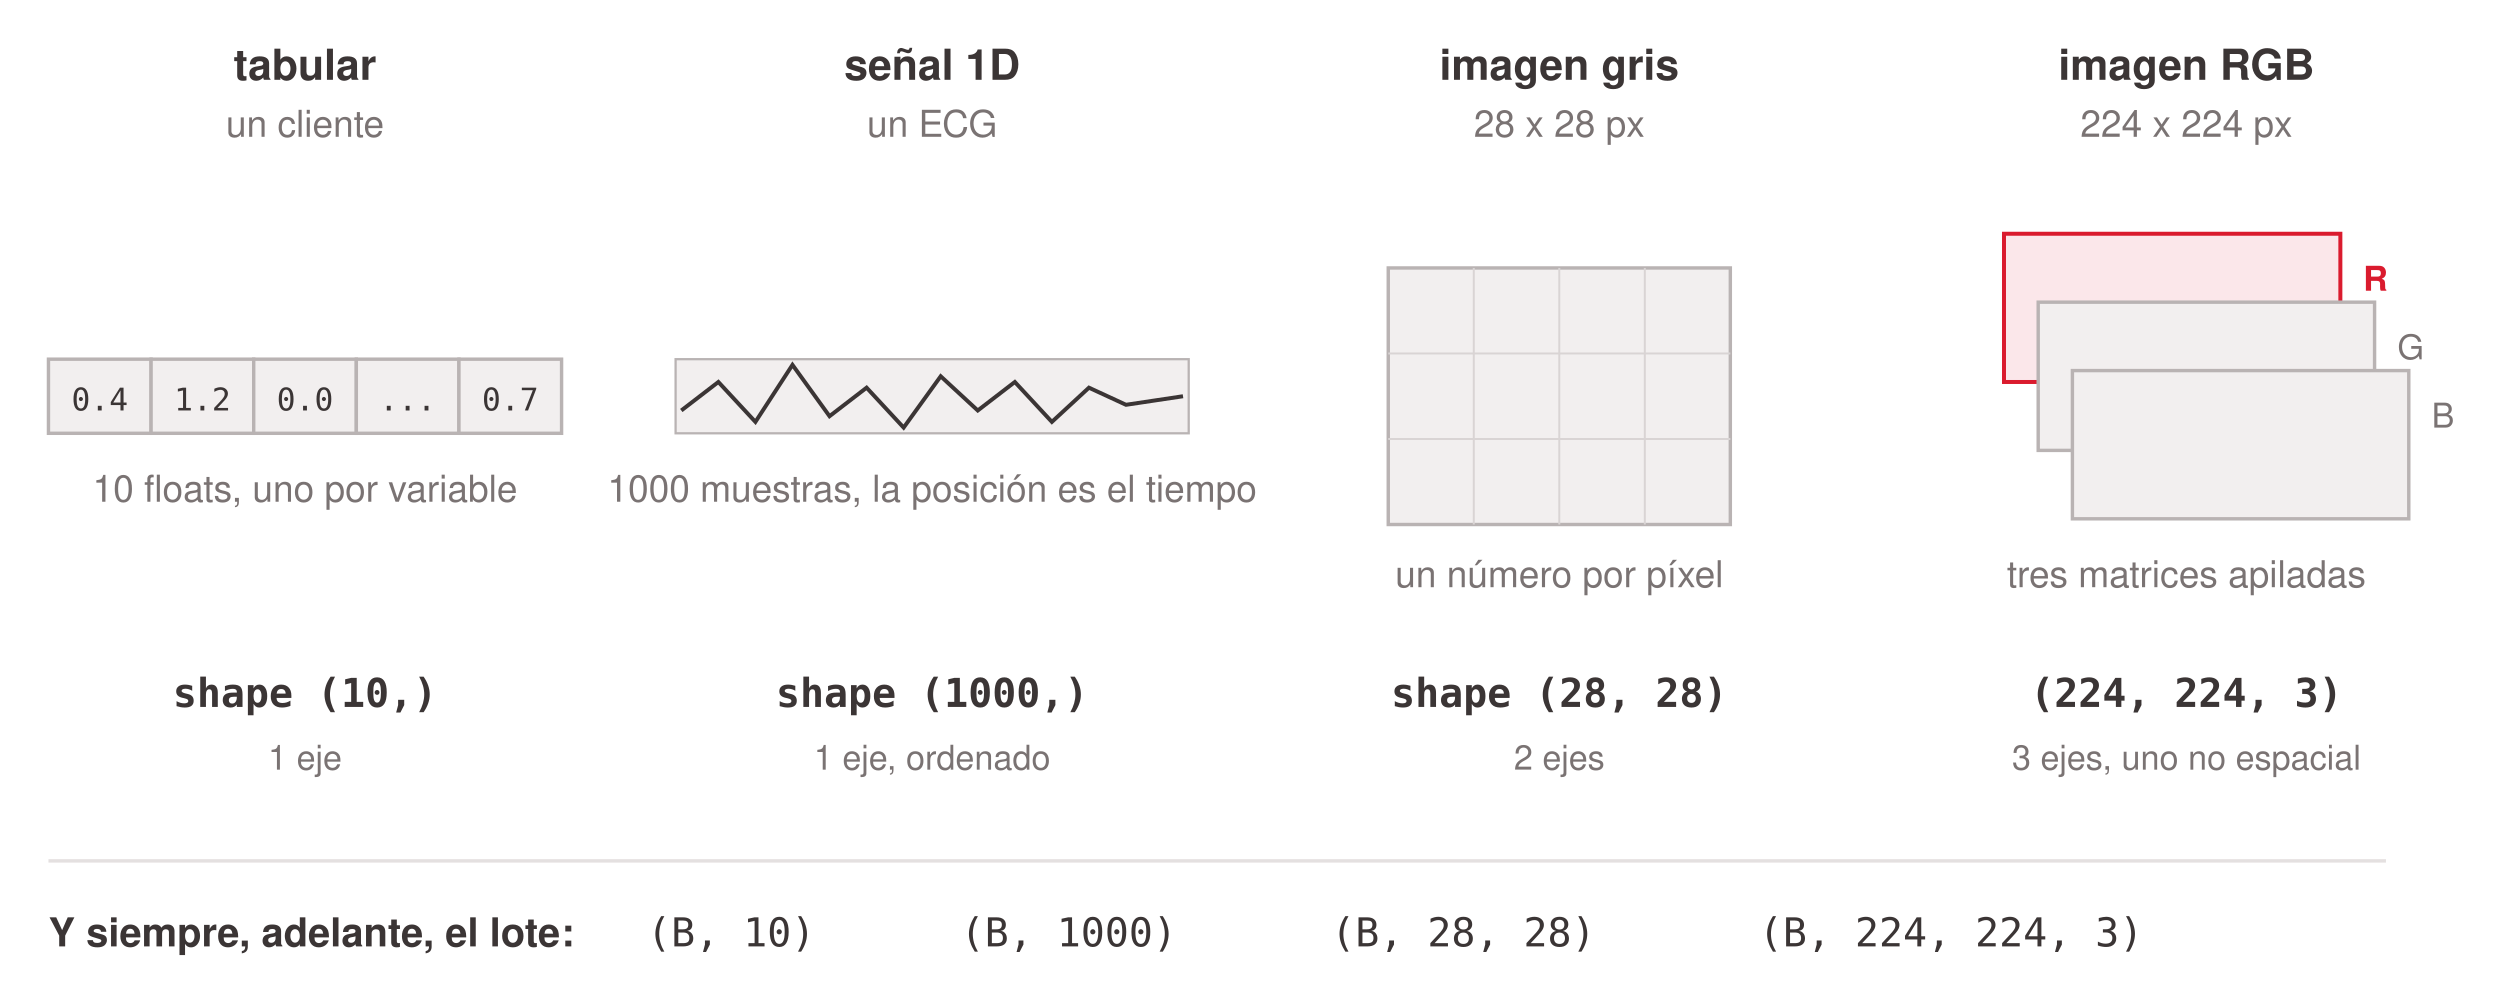
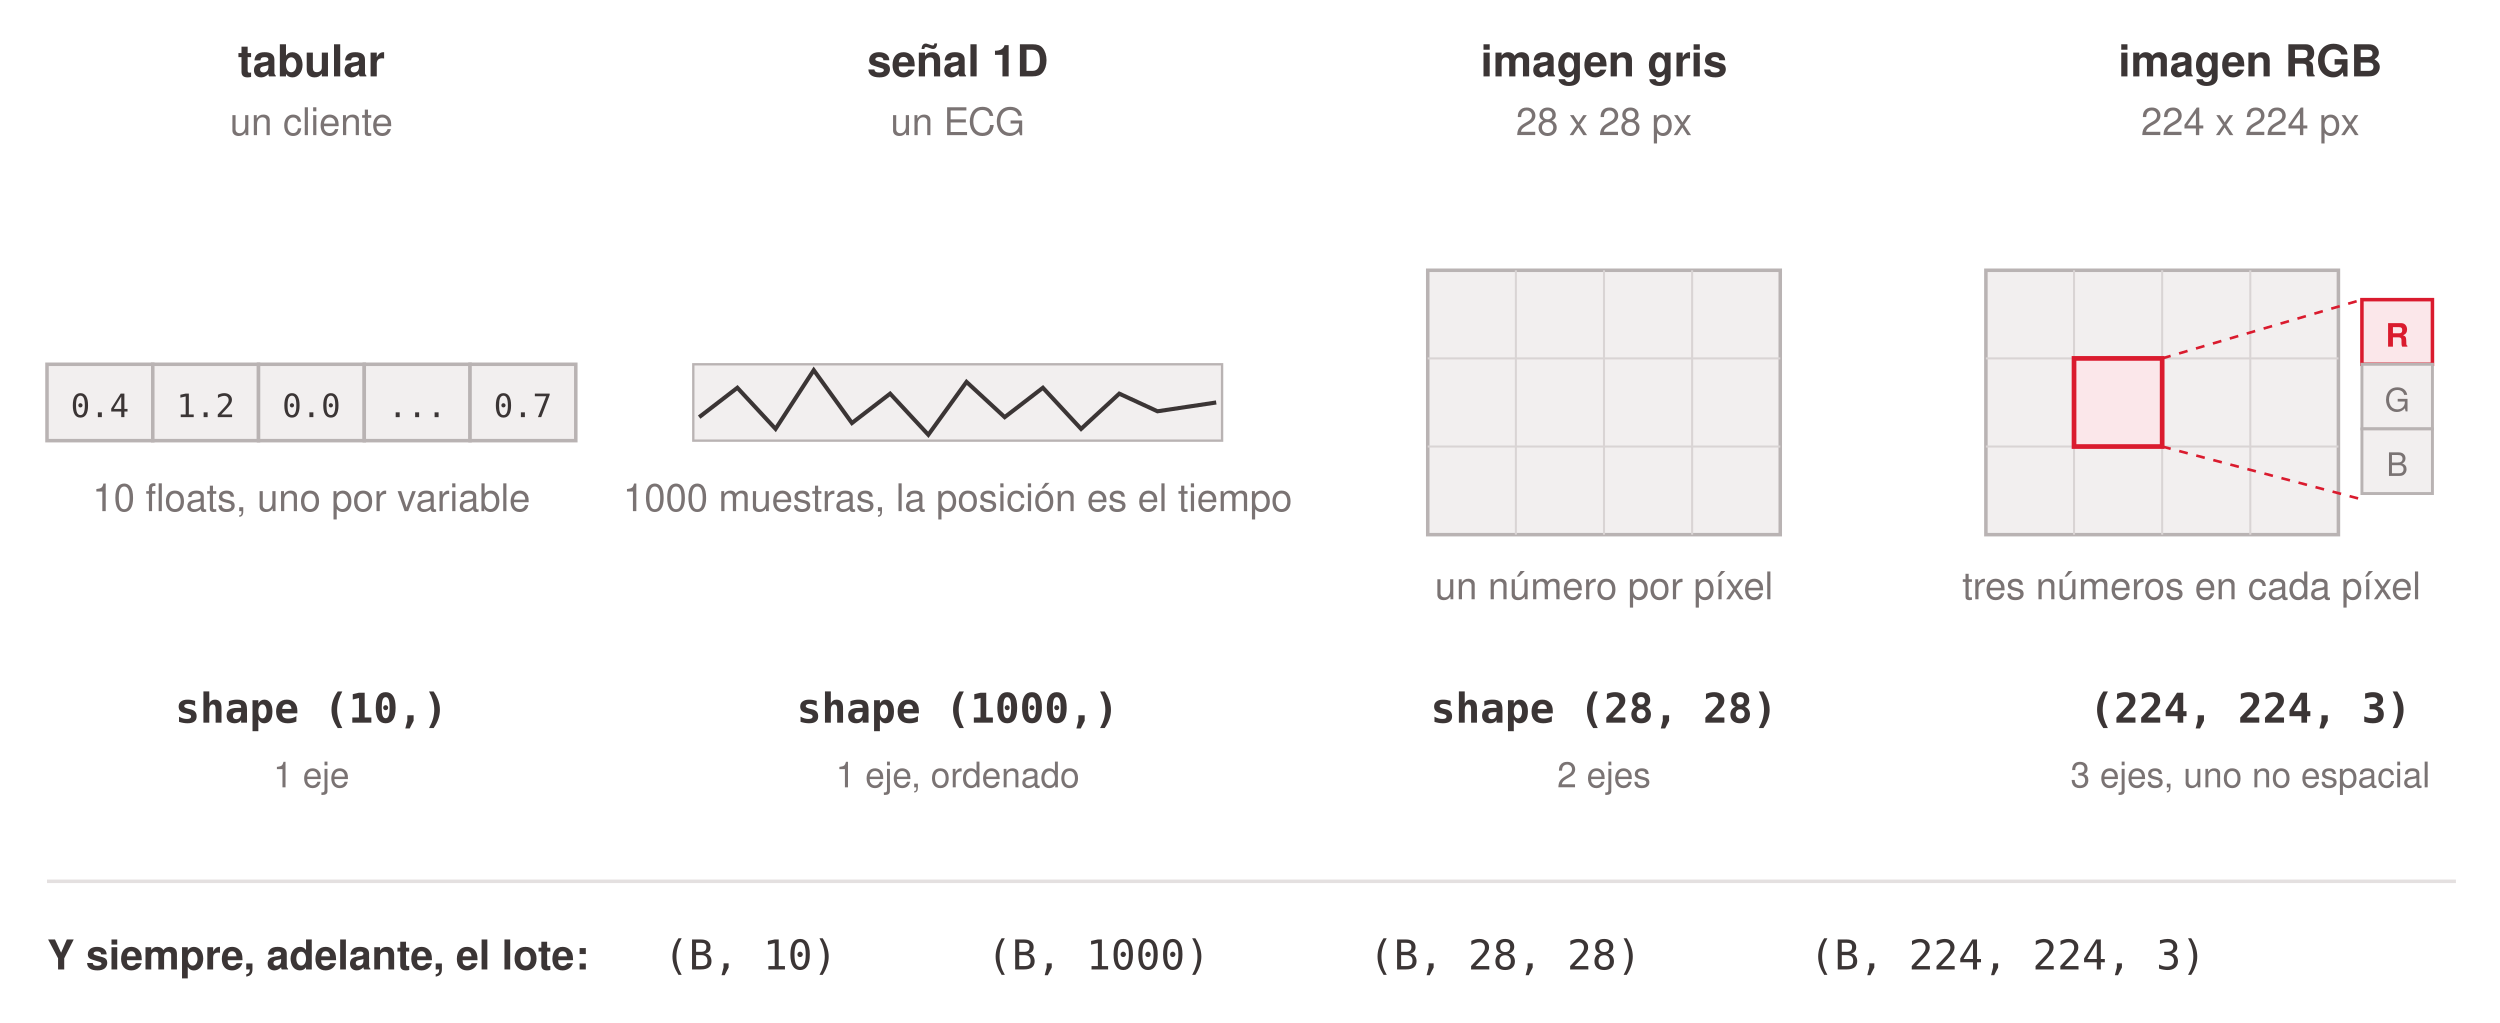
- <svg xmlns="http://www.w3.org/2000/svg" viewBox="23 24 877 350" font-family="Helvetica, Arial, sans-serif" fill="#3B3535" font-size="13">
+ <svg xmlns="http://www.w3.org/2000/svg" viewBox="24 26 851 348" font-family="Helvetica, Arial, sans-serif" fill="#3B3535" font-size="13">
  <rect x="0" y="0" width="900" height="400" fill="#ffffff" />
  <text x="130" y="52" font-size="15" text-anchor="middle" font-weight="bold">tabular</text>
  <text x="350" y="52" font-size="15" text-anchor="middle" font-weight="bold">señal 1D</text>
  <text x="570" y="52" font-size="15" text-anchor="middle" font-weight="bold">imagen gris</text>
  <text x="790" y="52" font-size="15" text-anchor="middle" font-weight="bold">imagen RGB</text>
  <text x="130" y="72" text-anchor="middle" fill="#7A7373">un cliente</text>
  <text x="350" y="72" text-anchor="middle" fill="#7A7373">un ECG</text>
  <text x="570" y="72" text-anchor="middle" fill="#7A7373">28 x 28 px</text>
  <text x="790" y="72" text-anchor="middle" fill="#7A7373">224 x 224 px</text>
  <g stroke="#B9B3B3" stroke-width="1.2" fill="#F2EFEF">
    <rect x="40" y="150" width="36" height="26" />
    <rect x="76" y="150" width="36" height="26" />
    <rect x="112" y="150" width="36" height="26" />
    <rect x="148" y="150" width="36" height="26" />
    <rect x="184" y="150" width="36" height="26" />
  </g>
  <text x="58" y="168" font-size="11" text-anchor="middle" font-family="'DejaVu Sans Mono', monospace">0.4</text>
  <text x="94" y="168" font-size="11" text-anchor="middle" font-family="'DejaVu Sans Mono', monospace">1.2</text>
  <text x="130" y="168" font-size="11" text-anchor="middle" font-family="'DejaVu Sans Mono', monospace">0.0</text>
  <text x="166" y="168" font-size="11" text-anchor="middle" font-family="'DejaVu Sans Mono', monospace">...</text>
  <text x="202" y="168" font-size="11" text-anchor="middle" font-family="'DejaVu Sans Mono', monospace">0.7</text>
  <text x="130" y="200" text-anchor="middle" fill="#7A7373">10 floats, uno por variable</text>
  <g stroke="#B9B3B3" stroke-width="0.8" fill="#F2EFEF">
    <rect x="260" y="150" width="180" height="26" />
  </g>
  <path d="M 262 168 L 275 158 L 288 172 L 301 152 L 314 170 L 327 160 L 340 174 L 353 156 L 366 168 L 379 158 L 392 172 L 405 160 L 418 166 L 438 163" stroke="#3B3535" stroke-width="1.4" fill="none" />
  <text x="350" y="200" text-anchor="middle" fill="#7A7373">1000 muestras, la posición es el tiempo</text>
  <rect x="510" y="118" width="120" height="90" fill="#F2EFEF" stroke="#B9B3B3" stroke-width="1.2" />
  <g stroke="#D9D4D4" stroke-width="0.7">
    <path d="M 540 118 L 540 208 M 570 118 L 570 208 M 600 118 L 600 208 M 510 148 L 630 148 M 510 178 L 630 178" />
  </g>
  <text x="570" y="200" text-anchor="middle" fill="#7A7373"> </text>
  <text x="570" y="230" text-anchor="middle" fill="#7A7373">un número por píxel</text>
-   <rect x="726" y="106" width="118" height="52" fill="#FBE7EA" stroke="#DA1B2E" stroke-width="1.4" />
-   <rect x="738" y="130" width="118" height="52" fill="#F2EFEF" stroke="#B9B3B3" stroke-width="1.2" />
-   <rect x="750" y="154" width="118" height="52" fill="#F2EFEF" stroke="#B9B3B3" stroke-width="1.2" />
-   <text x="852" y="126" font-size="12" text-anchor="start" font-weight="bold" fill="#DA1B2E">R</text>
-   <text x="864" y="150" font-size="12" text-anchor="start" fill="#7A7373">G</text>
-   <text x="876" y="174" font-size="12" text-anchor="start" fill="#7A7373">B</text>
-   <text x="790" y="230" text-anchor="middle" fill="#7A7373">tres matrices apiladas</text>
+   <rect x="700" y="118" width="120" height="90" fill="#F2EFEF" stroke="#B9B3B3" stroke-width="1.2" />
+   <g stroke="#D9D4D4" stroke-width="0.7">
+     <path d="M 730 118 L 730 208 M 760 118 L 760 208 M 790 118 L 790 208 M 700 148 L 820 148 M 700 178 L 820 178" />
+   </g>
+   <rect x="730" y="148" width="30" height="30" fill="#FBE7EA" stroke="#DA1B2E" stroke-width="1.6" />
+   <path d="M 760 148 L 828 128 M 760 178 L 828 196" stroke="#DA1B2E" stroke-width="0.9" fill="none" stroke-dasharray="3 3" />
+   <rect x="828" y="128" width="24" height="22" fill="#FBE7EA" stroke="#DA1B2E" stroke-width="1.2" />
+   <rect x="828" y="150" width="24" height="22" fill="#F2EFEF" stroke="#B9B3B3" stroke-width="1" />
+   <rect x="828" y="172" width="24" height="22" fill="#F2EFEF" stroke="#B9B3B3" stroke-width="1" />
+   <text x="840" y="144" font-size="11" text-anchor="middle" font-weight="bold" fill="#DA1B2E">R</text>
+   <text x="840" y="166" font-size="11" text-anchor="middle" fill="#7A7373">G</text>
+   <text x="840" y="188" font-size="11" text-anchor="middle" fill="#7A7373">B</text>
+   <text x="770" y="230" text-anchor="middle" fill="#7A7373">tres números en cada píxel</text>
  <text x="130" y="272" font-size="14" text-anchor="middle" font-weight="bold" font-family="'DejaVu Sans Mono', monospace">shape (10,)</text>
  <text x="350" y="272" font-size="14" text-anchor="middle" font-weight="bold" font-family="'DejaVu Sans Mono', monospace">shape (1000,)</text>
  <text x="570" y="272" font-size="14" text-anchor="middle" font-weight="bold" font-family="'DejaVu Sans Mono', monospace">shape (28, 28)</text>
  <text x="790" y="272" font-size="14" text-anchor="middle" font-weight="bold" font-family="'DejaVu Sans Mono', monospace">(224, 224, 3)</text>
  <text x="130" y="294" font-size="12" text-anchor="middle" fill="#7A7373">1 eje</text>
  <text x="350" y="294" font-size="12" text-anchor="middle" fill="#7A7373">1 eje, ordenado</text>
  <text x="570" y="294" font-size="12" text-anchor="middle" fill="#7A7373">2 ejes</text>
  <text x="790" y="294" font-size="12" text-anchor="middle" fill="#7A7373">3 ejes, uno no espacial</text>
  <line x1="40" y1="326" x2="860" y2="326" stroke="#E4E0E0" stroke-width="1.2" />
  <text x="40" y="356" font-size="14" font-weight="bold">Y siempre, adelante, el lote:</text>
  <text x="250" y="356" font-size="14" font-family="'DejaVu Sans Mono', monospace">(B, 10)</text>
  <text x="360" y="356" font-size="14" font-family="'DejaVu Sans Mono', monospace">(B, 1000)</text>
  <text x="490" y="356" font-size="14" font-family="'DejaVu Sans Mono', monospace">(B, 28, 28)</text>
  <text x="640" y="356" font-size="14" font-family="'DejaVu Sans Mono', monospace">(B, 224, 224, 3)</text>
</svg>
